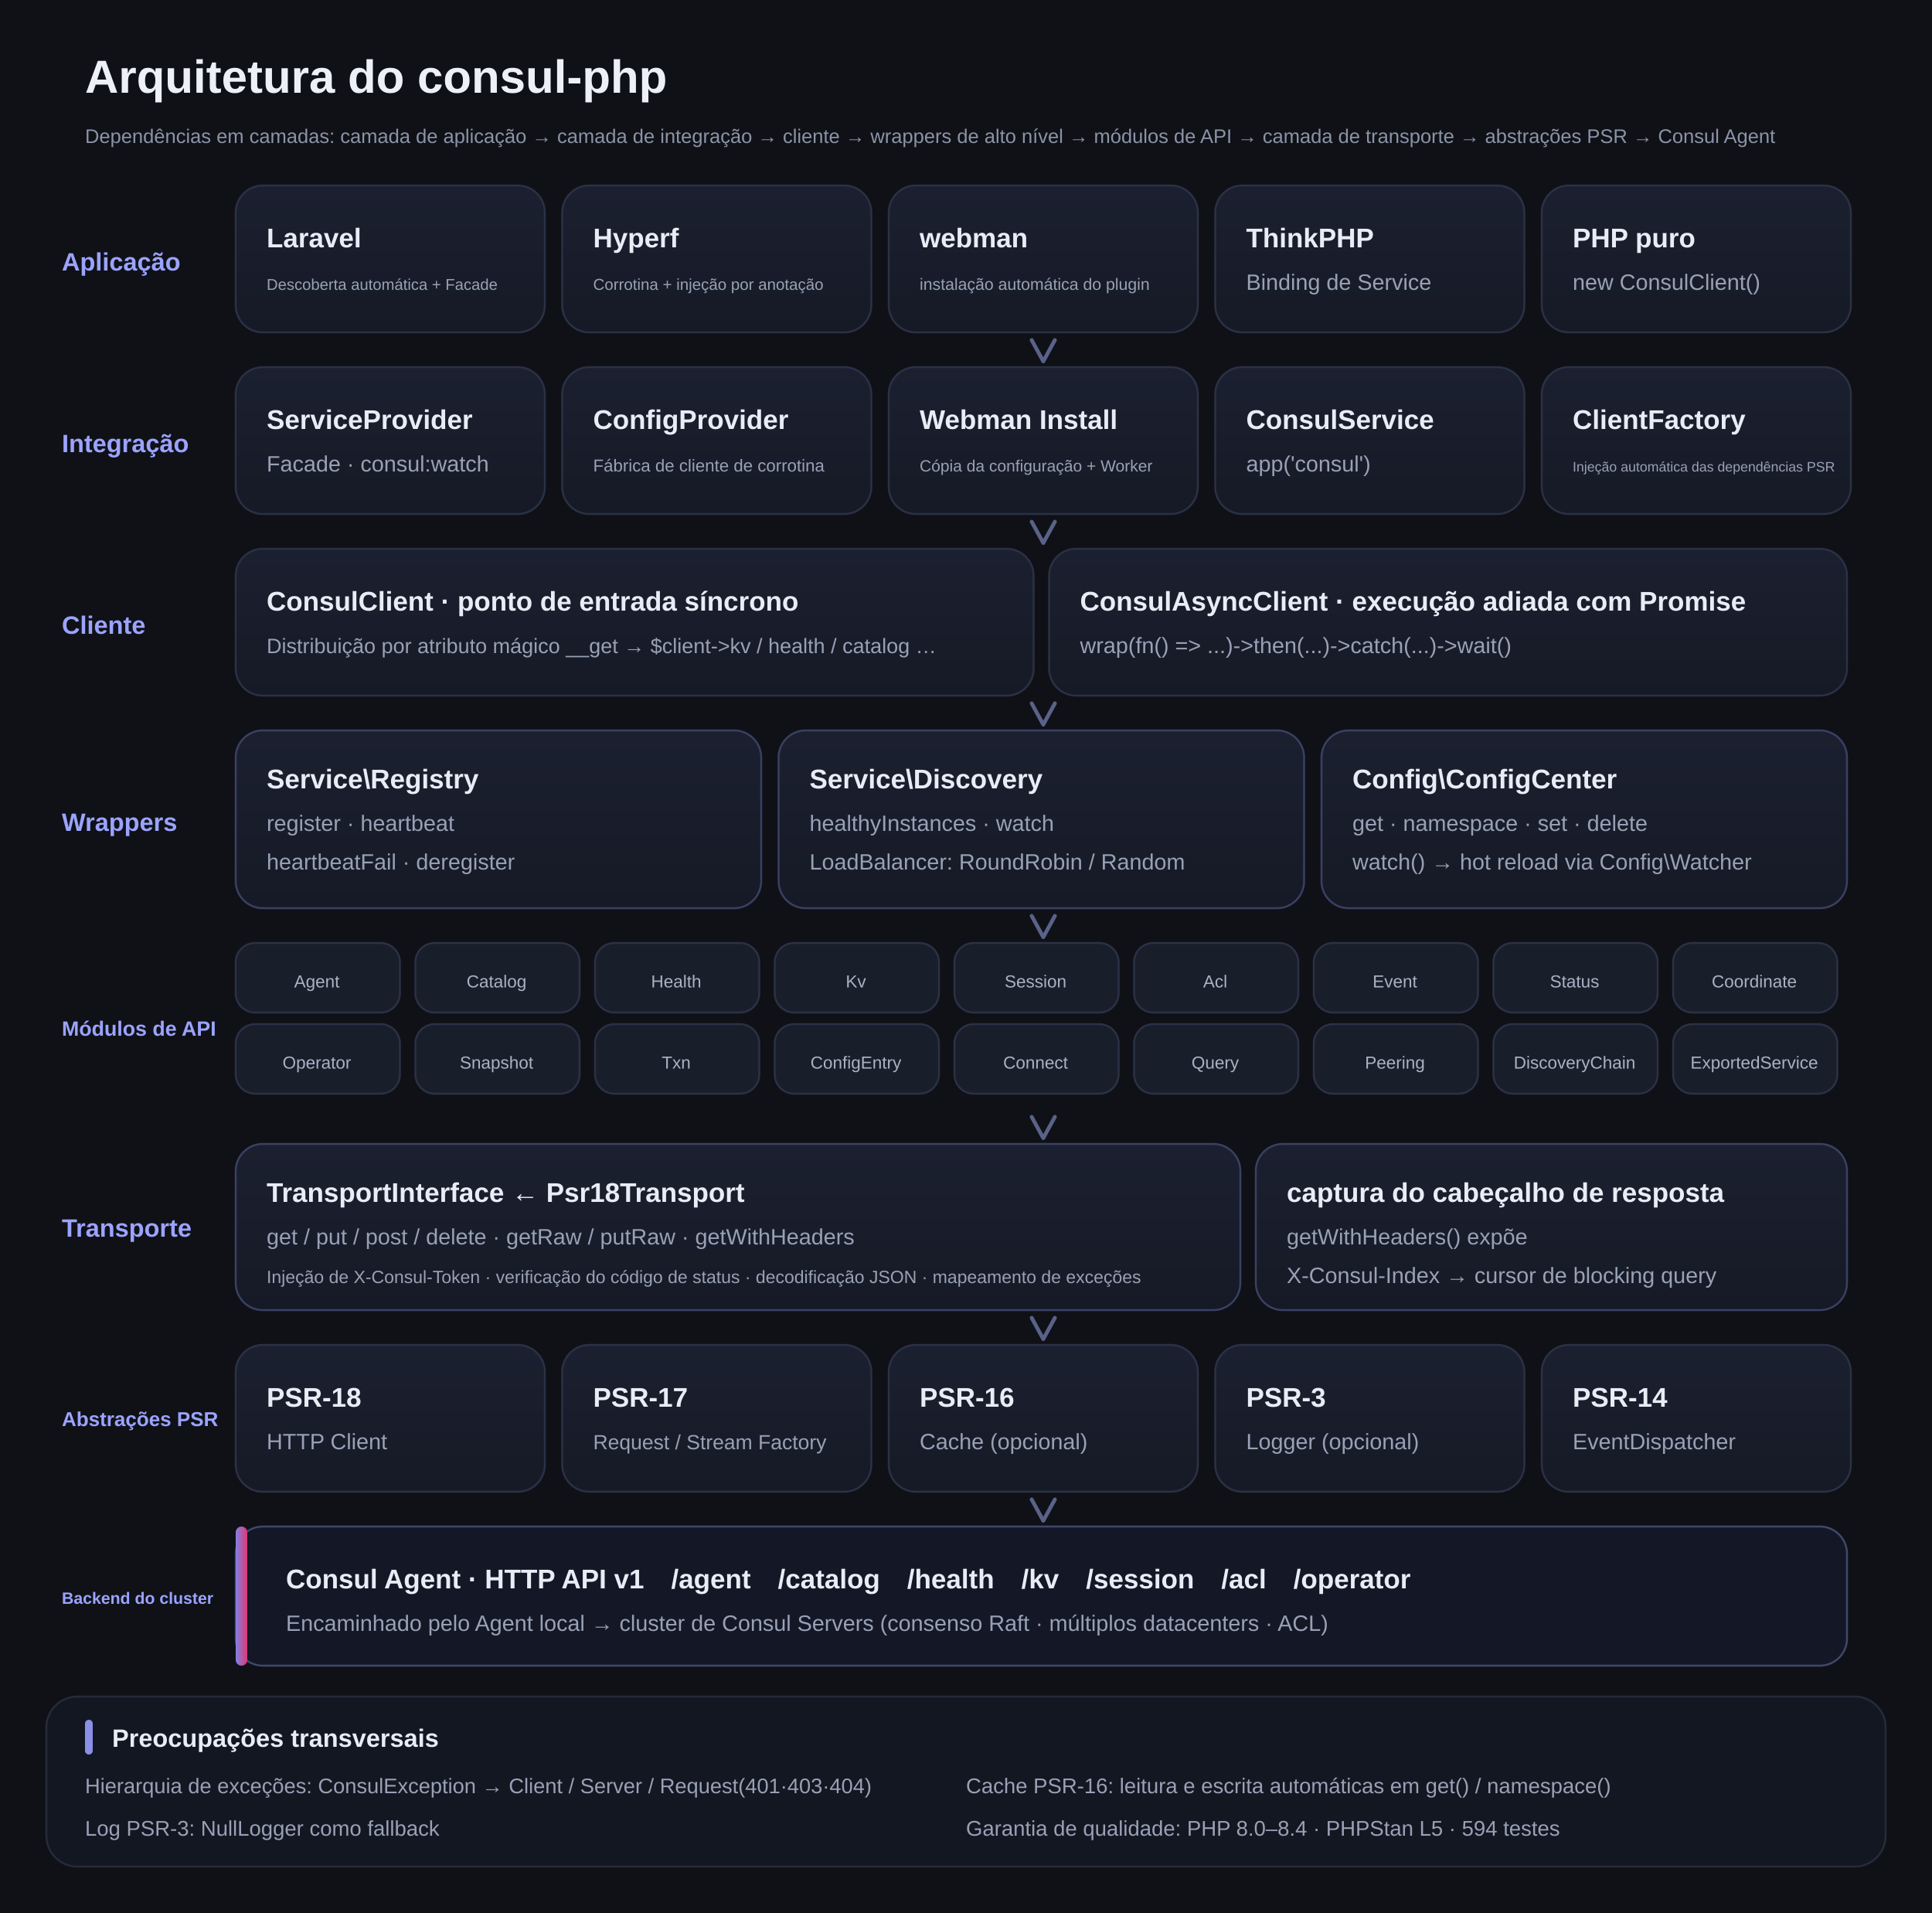
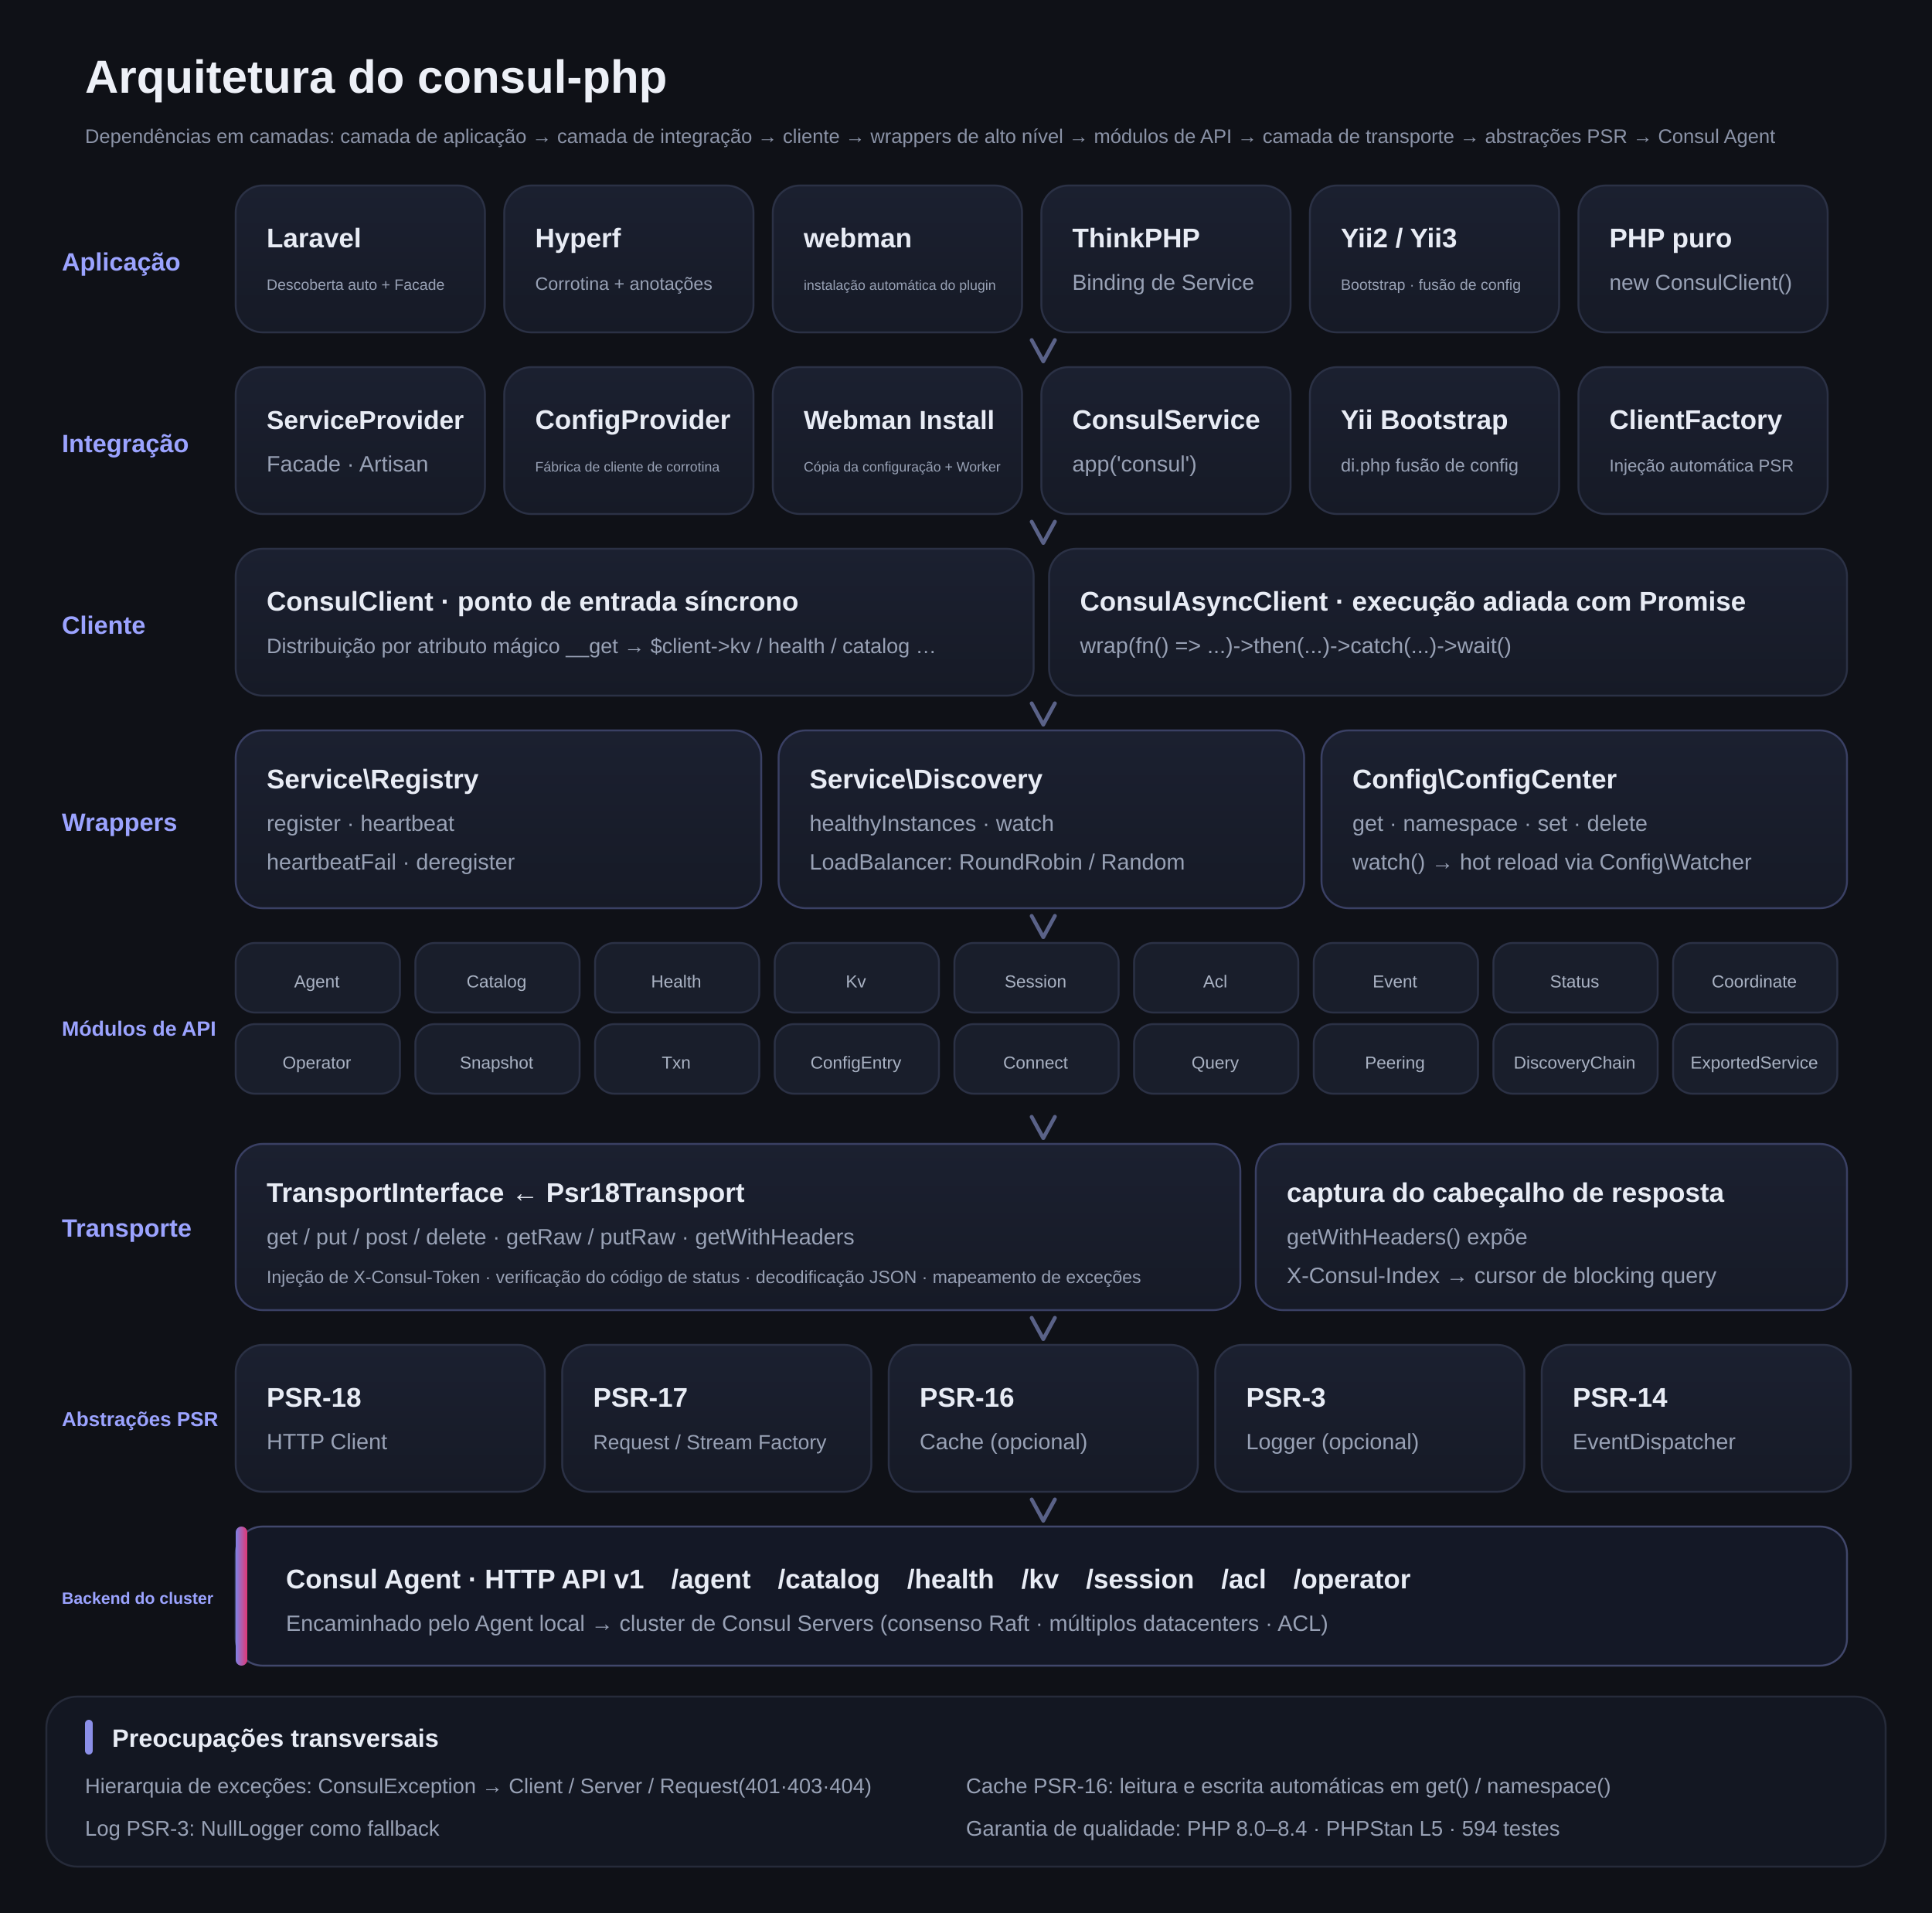
<svg xmlns="http://www.w3.org/2000/svg" width="1000" height="990" viewBox="0 0 1000 990" role="img" aria-label="Diagrama de arquitetura do consul-php">
  <style>
    .t { font-family: -apple-system, BlinkMacSystemFont, "Segoe UI", "Helvetica Neue", Arial, "DejaVu Sans", "Noto Sans SC", "PingFang SC", "Microsoft YaHei", sans-serif; }
    .h1 { font-size: 24px; font-weight: 700; fill: #EDF0F7; }
    .sub { font-size: 13px; fill: #8B93A7; }
    .gutter { font-size: 13px; font-weight: 600; fill: #9BA3FF; }
    .ct { font-size: 14px; font-weight: 600; fill: #E8ECF5; }
    .cs { font-size: 11.5px; fill: #98A1B5; }
    .mini { font-size: 10.5px; fill: #A9B2C3; }
    .mini-mod { font-size: 9px; fill: #A9B2C3; }
    .band { font-size: 13px; font-weight: 600; fill: #E8ECF5; }
    .bands { font-size: 11px; fill: #98A1B5; }
  </style>
  <defs>
    <linearGradient id="card" x1="0" y1="0" x2="0" y2="1">
      <stop offset="0" stop-color="#1B2030" />
      <stop offset="1" stop-color="#161A26" />
    </linearGradient>
    <linearGradient id="accent" x1="0" y1="0" x2="1" y2="0">
      <stop offset="0" stop-color="#7E83E6" />
      <stop offset="1" stop-color="#E03875" />
    </linearGradient>
  </defs>
  <rect width="1000" height="990" fill="#0F1117" />
  <g class="t">
    <text class="h1" x="44" y="48">Arquitetura do consul-php</text>
    <text class="sub" x="44" y="74" style="font-size:10.2px">Dependências em camadas: camada de aplicação → camada de integração → cliente → wrappers de alto nível → módulos de API → camada de transporte → abstrações PSR → Consul Agent</text>
    <text class="gutter" x="32" y="140">Aplicação</text>
-     <rect x="122" y="96" width="160" height="76" rx="14" fill="url(#card)" stroke="#2B3145" />
+     <rect x="122" y="96" width="129" height="76" rx="14" fill="url(#card)" stroke="#2B3145" />
    <text class="ct" x="138" y="128">Laravel</text>
-     <text class="cs" x="138" y="150" style="font-size:8.1px">Descoberta automática + Facade</text>
-     <rect x="291" y="96" width="160" height="76" rx="14" fill="url(#card)" stroke="#2B3145" />
-     <text class="ct" x="307" y="128">Hyperf</text>
-     <text class="cs" x="307" y="150" style="font-size:8.2px">Corrotina + injeção por anotação</text>
-     <rect x="460" y="96" width="160" height="76" rx="14" fill="url(#card)" stroke="#2B3145" />
-     <text class="ct" x="476" y="128">webman</text>
-     <text class="cs" x="476" y="150" style="font-size:8.5px">instalação automática do plugin</text>
-     <rect x="629" y="96" width="160" height="76" rx="14" fill="url(#card)" stroke="#2B3145" />
-     <text class="ct" x="645" y="128">ThinkPHP</text>
-     <text class="cs" x="645" y="150">Binding de Service</text>
-     <rect x="798" y="96" width="160" height="76" rx="14" fill="url(#card)" stroke="#2B3145" />
-     <text class="ct" x="814" y="128">PHP puro</text>
-     <text class="cs" x="814" y="150">new ConsulClient()</text>
+     <text class="cs" x="138" y="150" style="font-size:7.8px">Descoberta auto + Facade</text>
+     <rect x="261" y="96" width="129" height="76" rx="14" fill="url(#card)" stroke="#2B3145" />
+     <text class="ct" x="277" y="128">Hyperf</text>
+     <text class="cs" x="277" y="150" style="font-size:9.3px">Corrotina + anotações</text>
+     <rect x="400" y="96" width="129" height="76" rx="14" fill="url(#card)" stroke="#2B3145" />
+     <text class="ct" x="416" y="128">webman</text>
+     <text class="cs" x="416" y="150" style="font-size:7.1px">instalação automática do plugin</text>
+     <rect x="539" y="96" width="129" height="76" rx="14" fill="url(#card)" stroke="#2B3145" />
+     <text class="ct" x="555" y="128">ThinkPHP</text>
+     <text class="cs" x="555" y="150" style="font-size:11.3px">Binding de Service</text>
+     <rect x="678" y="96" width="129" height="76" rx="14" fill="url(#card)" stroke="#2B3145" />
+     <text class="ct" x="694" y="128">Yii2 / Yii3</text>
+     <text class="cs" x="694" y="150" style="font-size:7.8px">Bootstrap · fusão de config</text>
+     <rect x="817" y="96" width="129" height="76" rx="14" fill="url(#card)" stroke="#2B3145" />
+     <text class="ct" x="833" y="128">PHP puro</text>
+     <text class="cs" x="833" y="150" style="font-size:11.2px">new ConsulClient()</text>
    <path d="M534 176 L540 187 L546 176" fill="none" stroke="#5A6288" stroke-width="2" stroke-linecap="round" stroke-linejoin="round" />
    <text class="gutter" x="32" y="234">Integração</text>
-     <rect x="122" y="190" width="160" height="76" rx="14" fill="url(#card)" stroke="#2B3145" />
-     <text class="ct" x="138" y="222">ServiceProvider</text>
-     <text class="cs" x="138" y="244">Facade · consul:watch</text>
-     <rect x="291" y="190" width="160" height="76" rx="14" fill="url(#card)" stroke="#2B3145" />
-     <text class="ct" x="307" y="222">ConfigProvider</text>
-     <text class="cs" x="307" y="244" style="font-size:8.9px">Fábrica de cliente de corrotina</text>
-     <rect x="460" y="190" width="160" height="76" rx="14" fill="url(#card)" stroke="#2B3145" />
-     <text class="ct" x="476" y="222">Webman Install</text>
-     <text class="cs" x="476" y="244" style="font-size:8.4px">Cópia da configuração + Worker</text>
-     <rect x="629" y="190" width="160" height="76" rx="14" fill="url(#card)" stroke="#2B3145" />
-     <text class="ct" x="645" y="222">ConsulService</text>
-     <text class="cs" x="645" y="244">app('consul')</text>
-     <rect x="798" y="190" width="160" height="76" rx="14" fill="url(#card)" stroke="#2B3145" />
-     <text class="ct" x="814" y="222">ClientFactory</text>
-     <text class="cs" x="814" y="244" style="font-size:7.1px">Injeção automática das dependências PSR</text>
+     <rect x="122" y="190" width="129" height="76" rx="14" fill="url(#card)" stroke="#2B3145" />
+     <text class="ct" x="138" y="222" style="font-size:13.4px">ServiceProvider</text>
+     <text class="cs" x="138" y="244">Facade · Artisan</text>
+     <rect x="261" y="190" width="129" height="76" rx="14" fill="url(#card)" stroke="#2B3145" />
+     <text class="ct" x="277" y="222">ConfigProvider</text>
+     <text class="cs" x="277" y="244" style="font-size:7.1px">Fábrica de cliente de corrotina</text>
+     <rect x="400" y="190" width="129" height="76" rx="14" fill="url(#card)" stroke="#2B3145" />
+     <text class="ct" x="416" y="222" style="font-size:13.5px">Webman Install</text>
+     <text class="cs" x="416" y="244" style="font-size:7.1px">Cópia da configuração + Worker</text>
+     <rect x="539" y="190" width="129" height="76" rx="14" fill="url(#card)" stroke="#2B3145" />
+     <text class="ct" x="555" y="222">ConsulService</text>
+     <text class="cs" x="555" y="244">app('consul')</text>
+     <rect x="678" y="190" width="129" height="76" rx="14" fill="url(#card)" stroke="#2B3145" />
+     <text class="ct" x="694" y="222">Yii Bootstrap</text>
+     <text class="cs" x="694" y="244" style="font-size:9.4px">di.php fusão de config</text>
+     <rect x="817" y="190" width="129" height="76" rx="14" fill="url(#card)" stroke="#2B3145" />
+     <text class="ct" x="833" y="222">ClientFactory</text>
+     <text class="cs" x="833" y="244" style="font-size:8.9px">Injeção automática PSR</text>
    <path d="M534 270 L540 281 L546 270" fill="none" stroke="#5A6288" stroke-width="2" stroke-linecap="round" stroke-linejoin="round" />
    <text class="gutter" x="32" y="328">Cliente</text>
    <rect x="122" y="284" width="413" height="76" rx="14" fill="url(#card)" stroke="#2B3145" />
    <text class="ct" x="138" y="316">ConsulClient · ponto de entrada síncrono</text>
    <text class="cs" x="138" y="338" style="font-size:10.8px">Distribuição por atributo mágico __get → $client-&gt;kv / health / catalog …</text>
    <rect x="543" y="284" width="413" height="76" rx="14" fill="url(#card)" stroke="#2B3145" />
    <text class="ct" x="559" y="316">ConsulAsyncClient · execução adiada com Promise</text>
    <text class="cs" x="559" y="338">wrap(fn() =&gt; ...)-&gt;then(...)-&gt;catch(...)-&gt;wait()</text>
    <path d="M534 364 L540 375 L546 364" fill="none" stroke="#5A6288" stroke-width="2" stroke-linecap="round" stroke-linejoin="round" />
    <text class="gutter" x="32" y="430">Wrappers</text>
    <rect x="122" y="378" width="272" height="92" rx="14" fill="url(#card)" stroke="#3A4064" />
    <text class="ct" x="138" y="408">Service\Registry</text>
    <text class="cs" x="138" y="430">register · heartbeat</text>
    <text class="cs" x="138" y="450">heartbeatFail · deregister</text>
    <rect x="403" y="378" width="272" height="92" rx="14" fill="url(#card)" stroke="#3A4064" />
    <text class="ct" x="419" y="408">Service\Discovery</text>
    <text class="cs" x="419" y="430">healthyInstances · watch</text>
    <text class="cs" x="419" y="450">LoadBalancer: RoundRobin / Random</text>
    <rect x="684" y="378" width="272" height="92" rx="14" fill="url(#card)" stroke="#3A4064" />
    <text class="ct" x="700" y="408">Config\ConfigCenter</text>
    <text class="cs" x="700" y="430">get · namespace · set · delete</text>
    <text class="cs" x="700" y="450">watch() → hot reload via Config\Watcher</text>
    <path d="M534 474 L540 485 L546 474" fill="none" stroke="#5A6288" stroke-width="2" stroke-linecap="round" stroke-linejoin="round" />
    <text class="gutter" x="32" y="536" style="font-size:10.7px">Módulos de API</text>
    <rect x="122" y="488" width="85" height="36" rx="10" fill="#191E2B" stroke="#2B3145" />
    <text class="mini-mod" x="164" y="511" text-anchor="middle">Agent</text>
    <rect x="215" y="488" width="85" height="36" rx="10" fill="#191E2B" stroke="#2B3145" />
    <text class="mini-mod" x="257" y="511" text-anchor="middle">Catalog</text>
    <rect x="308" y="488" width="85" height="36" rx="10" fill="#191E2B" stroke="#2B3145" />
    <text class="mini-mod" x="350" y="511" text-anchor="middle">Health</text>
    <rect x="401" y="488" width="85" height="36" rx="10" fill="#191E2B" stroke="#2B3145" />
    <text class="mini-mod" x="443" y="511" text-anchor="middle">Kv</text>
    <rect x="494" y="488" width="85" height="36" rx="10" fill="#191E2B" stroke="#2B3145" />
    <text class="mini-mod" x="536" y="511" text-anchor="middle">Session</text>
    <rect x="587" y="488" width="85" height="36" rx="10" fill="#191E2B" stroke="#2B3145" />
    <text class="mini-mod" x="629" y="511" text-anchor="middle">Acl</text>
    <rect x="680" y="488" width="85" height="36" rx="10" fill="#191E2B" stroke="#2B3145" />
    <text class="mini-mod" x="722" y="511" text-anchor="middle">Event</text>
    <rect x="773" y="488" width="85" height="36" rx="10" fill="#191E2B" stroke="#2B3145" />
    <text class="mini-mod" x="815" y="511" text-anchor="middle">Status</text>
    <rect x="866" y="488" width="85" height="36" rx="10" fill="#191E2B" stroke="#2B3145" />
    <text class="mini-mod" x="908" y="511" text-anchor="middle">Coordinate</text>
    <rect x="122" y="530" width="85" height="36" rx="10" fill="#191E2B" stroke="#2B3145" />
    <text class="mini-mod" x="164" y="553" text-anchor="middle">Operator</text>
    <rect x="215" y="530" width="85" height="36" rx="10" fill="#191E2B" stroke="#2B3145" />
    <text class="mini-mod" x="257" y="553" text-anchor="middle">Snapshot</text>
    <rect x="308" y="530" width="85" height="36" rx="10" fill="#191E2B" stroke="#2B3145" />
    <text class="mini-mod" x="350" y="553" text-anchor="middle">Txn</text>
    <rect x="401" y="530" width="85" height="36" rx="10" fill="#191E2B" stroke="#2B3145" />
    <text class="mini-mod" x="443" y="553" text-anchor="middle">ConfigEntry</text>
    <rect x="494" y="530" width="85" height="36" rx="10" fill="#191E2B" stroke="#2B3145" />
    <text class="mini-mod" x="536" y="553" text-anchor="middle">Connect</text>
    <rect x="587" y="530" width="85" height="36" rx="10" fill="#191E2B" stroke="#2B3145" />
    <text class="mini-mod" x="629" y="553" text-anchor="middle">Query</text>
    <rect x="680" y="530" width="85" height="36" rx="10" fill="#191E2B" stroke="#2B3145" />
    <text class="mini-mod" x="722" y="553" text-anchor="middle">Peering</text>
    <rect x="773" y="530" width="85" height="36" rx="10" fill="#191E2B" stroke="#2B3145" />
    <text class="mini-mod" x="815" y="553" text-anchor="middle">DiscoveryChain</text>
    <rect x="866" y="530" width="85" height="36" rx="10" fill="#191E2B" stroke="#2B3145" />
    <text class="mini-mod" x="908" y="553" text-anchor="middle">ExportedService</text>
    <path d="M534 578 L540 589 L546 578" fill="none" stroke="#5A6288" stroke-width="2" stroke-linecap="round" stroke-linejoin="round" />
    <text class="gutter" x="32" y="640">Transporte</text>
    <rect x="122" y="592" width="520" height="86" rx="14" fill="url(#card)" stroke="#3A4064" />
    <text class="ct" x="138" y="622">TransportInterface ← Psr18Transport</text>
    <text class="cs" x="138" y="644">get / put / post / delete · getRaw / putRaw · getWithHeaders</text>
    <text class="cs" x="138" y="664" style="font-size:9.2px">Injeção de X-Consul-Token · verificação do código de status · decodificação JSON · mapeamento de exceções</text>
    <rect x="650" y="592" width="306" height="86" rx="14" fill="url(#card)" stroke="#3A4064" />
    <text class="ct" x="666" y="622">captura do cabeçalho de resposta</text>
    <text class="cs" x="666" y="644">getWithHeaders() expõe</text>
    <text class="cs" x="666" y="664">X-Consul-Index → cursor de blocking query</text>
    <path d="M534 682 L540 693 L546 682" fill="none" stroke="#5A6288" stroke-width="2" stroke-linecap="round" stroke-linejoin="round" />
    <text class="gutter" x="32" y="738" style="font-size:10.4px">Abstrações PSR</text>
    <rect x="122" y="696" width="160" height="76" rx="14" fill="url(#card)" stroke="#2B3145" />
    <text class="ct" x="138" y="728">PSR-18</text>
    <text class="cs" x="138" y="750">HTTP Client</text>
    <rect x="291" y="696" width="160" height="76" rx="14" fill="url(#card)" stroke="#2B3145" />
    <text class="ct" x="307" y="728">PSR-17</text>
    <text class="cs" x="307" y="750" style="font-size:10.6px">Request / Stream Factory</text>
    <rect x="460" y="696" width="160" height="76" rx="14" fill="url(#card)" stroke="#2B3145" />
    <text class="ct" x="476" y="728">PSR-16</text>
    <text class="cs" x="476" y="750">Cache (opcional)</text>
    <rect x="629" y="696" width="160" height="76" rx="14" fill="url(#card)" stroke="#2B3145" />
    <text class="ct" x="645" y="728">PSR-3</text>
    <text class="cs" x="645" y="750">Logger (opcional)</text>
    <rect x="798" y="696" width="160" height="76" rx="14" fill="url(#card)" stroke="#2B3145" />
    <text class="ct" x="814" y="728">PSR-14</text>
    <text class="cs" x="814" y="750">EventDispatcher</text>
    <path d="M534 776 L540 787 L546 776" fill="none" stroke="#5A6288" stroke-width="2" stroke-linecap="round" stroke-linejoin="round" />
    <text class="gutter" x="32" y="830" style="font-size:8.5px">Backend do cluster</text>
    <rect x="122" y="790" width="834" height="72" rx="14" fill="#141826" stroke="#41476B" />
    <rect x="122" y="790" width="6" height="72" rx="3" fill="url(#accent)" />
    <text class="ct" x="148" y="822">Consul Agent · HTTP API v1　/agent　/catalog　/health　/kv　/session　/acl　/operator</text>
    <text class="cs" x="148" y="844">Encaminhado pelo Agent local → cluster de Consul Servers (consenso Raft · múltiplos datacenters · ACL)</text>
    <rect x="24" y="878" width="952" height="88" rx="16" fill="#131722" stroke="#262B3A" />
    <rect x="44" y="890" width="4" height="18" rx="2" fill="#8B8FE8" />
    <text class="band" x="58" y="904">Preocupações transversais</text>
    <text class="bands" x="44" y="928" style="font-size:10.9px">Hierarquia de exceções: ConsulException → Client / Server / Request(401·403·404)</text>
    <text class="bands" x="500" y="928">Cache PSR-16: leitura e escrita automáticas em get() / namespace()</text>
    <text class="bands" x="44" y="950">Log PSR-3: NullLogger como fallback</text>
    <text class="bands" x="500" y="950">Garantia de qualidade: PHP 8.0–8.4 · PHPStan L5 · 594 testes</text>
  </g>
</svg>
